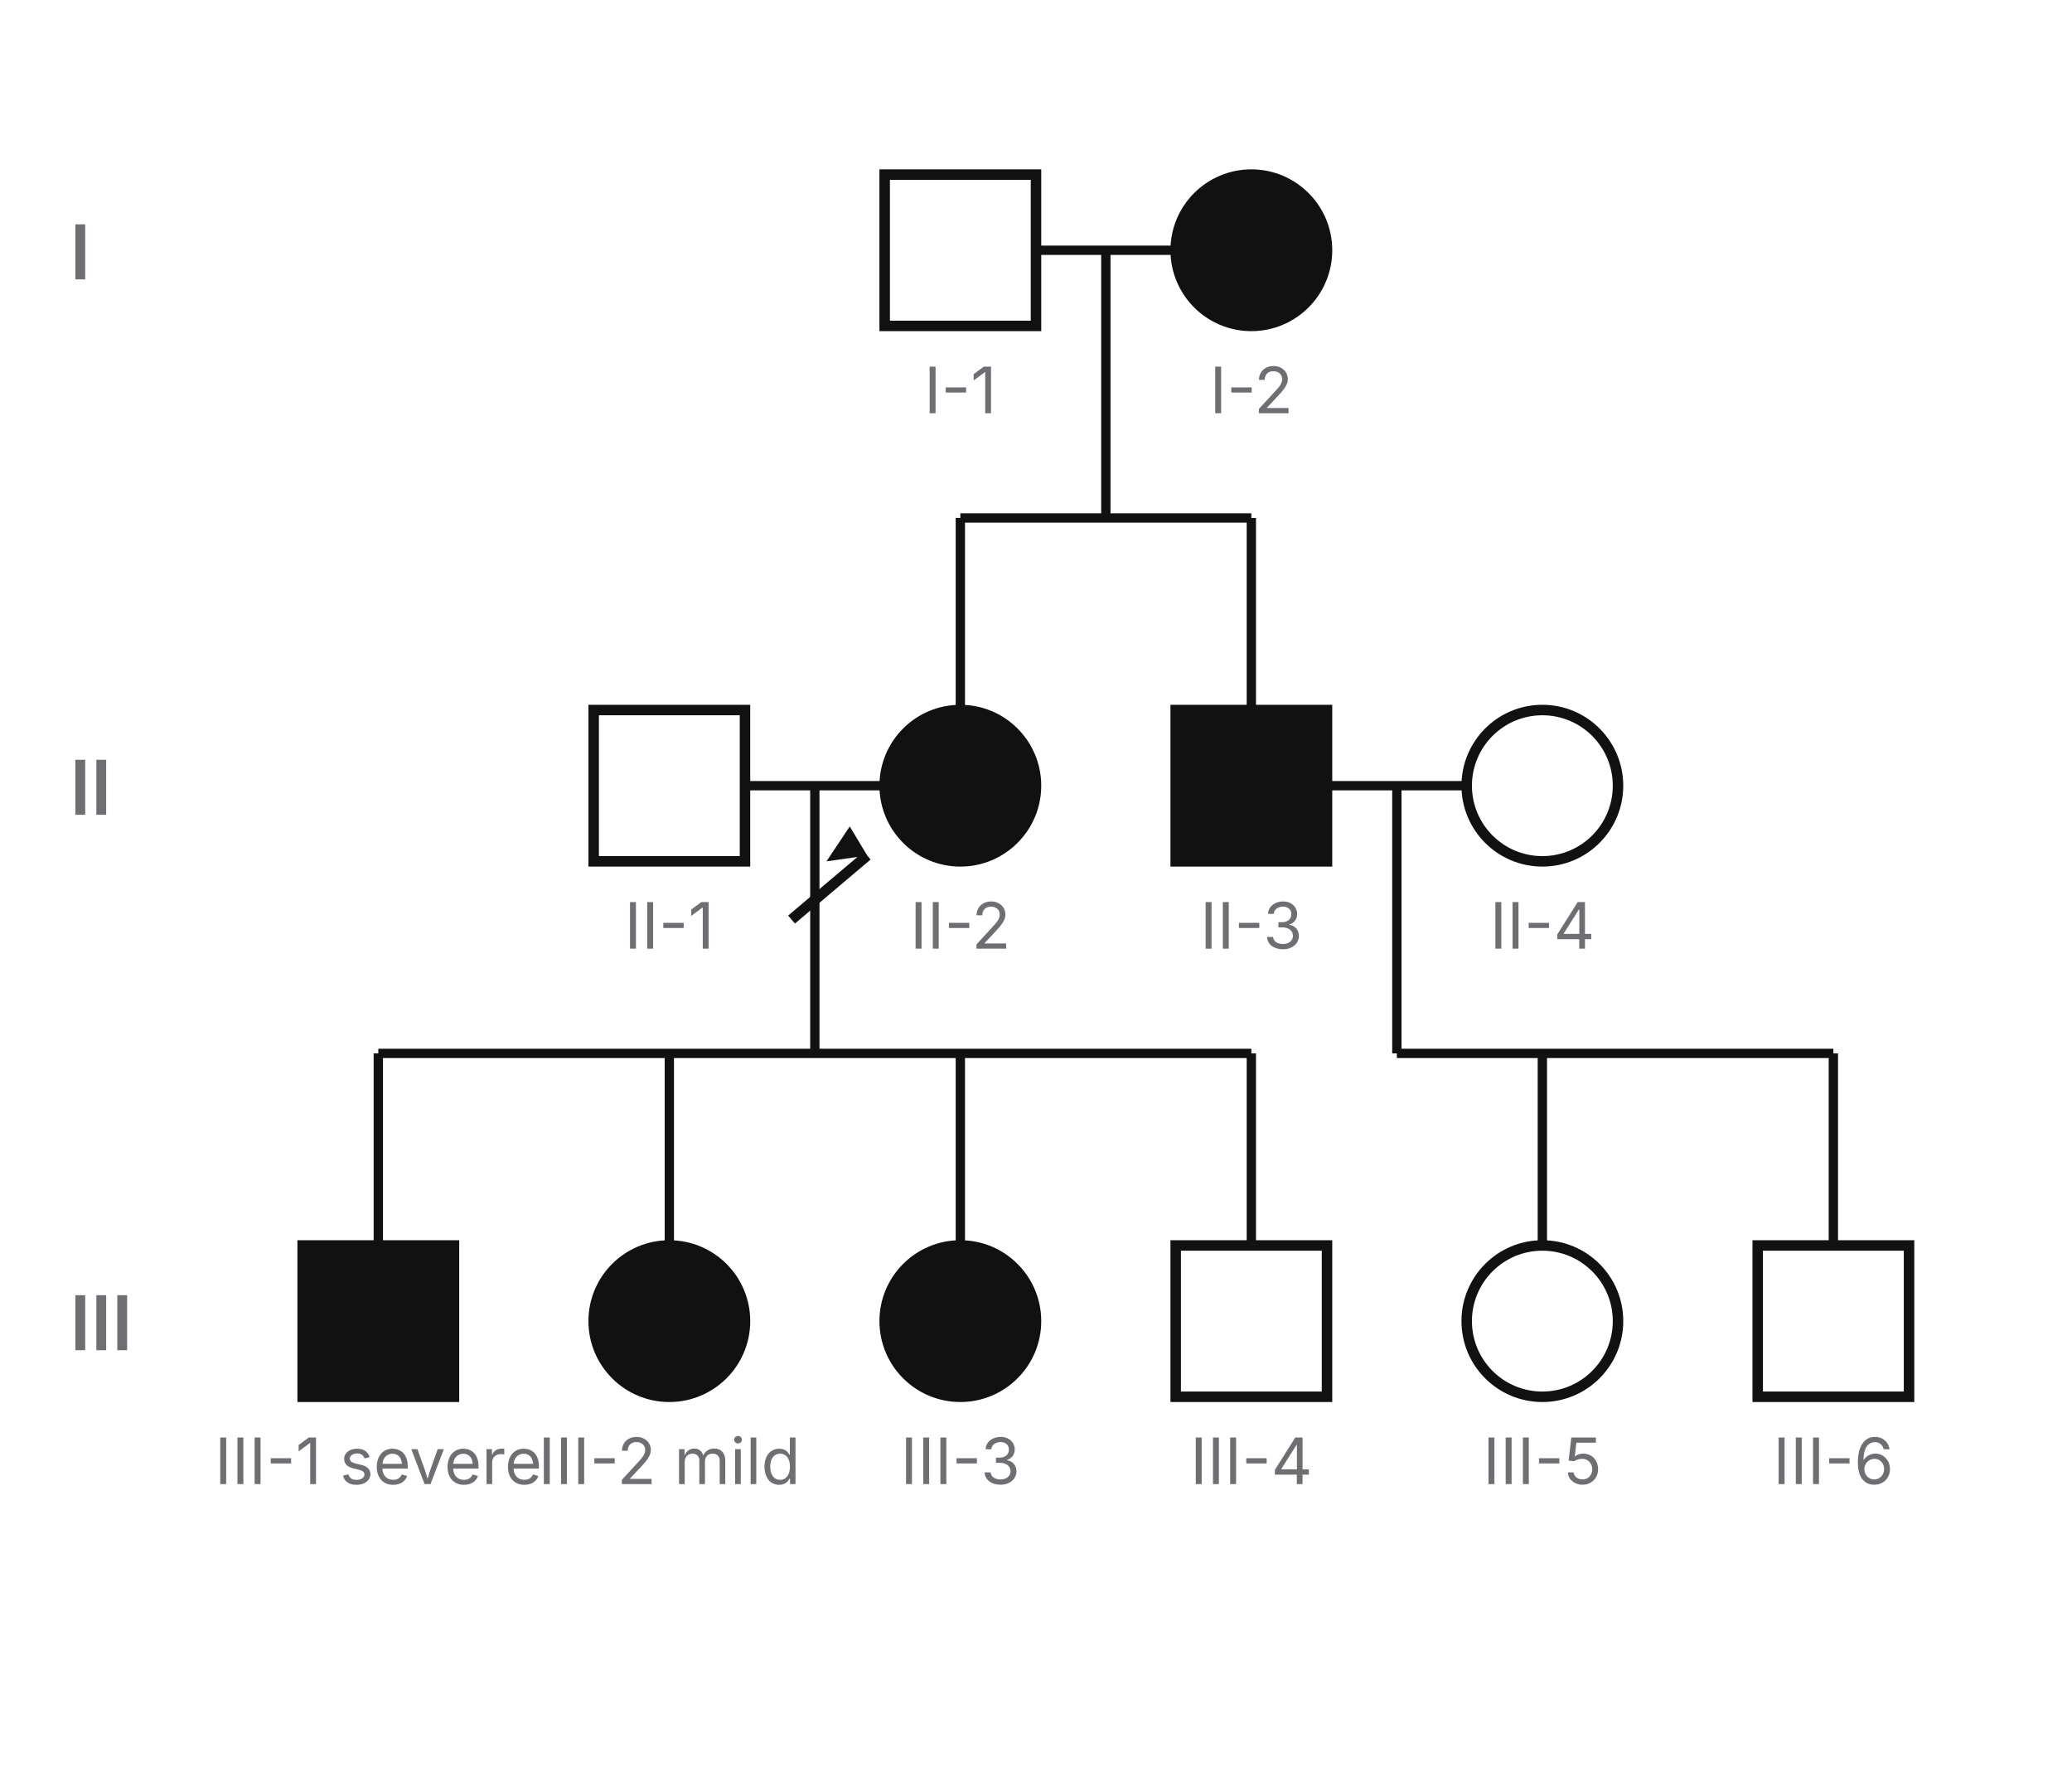
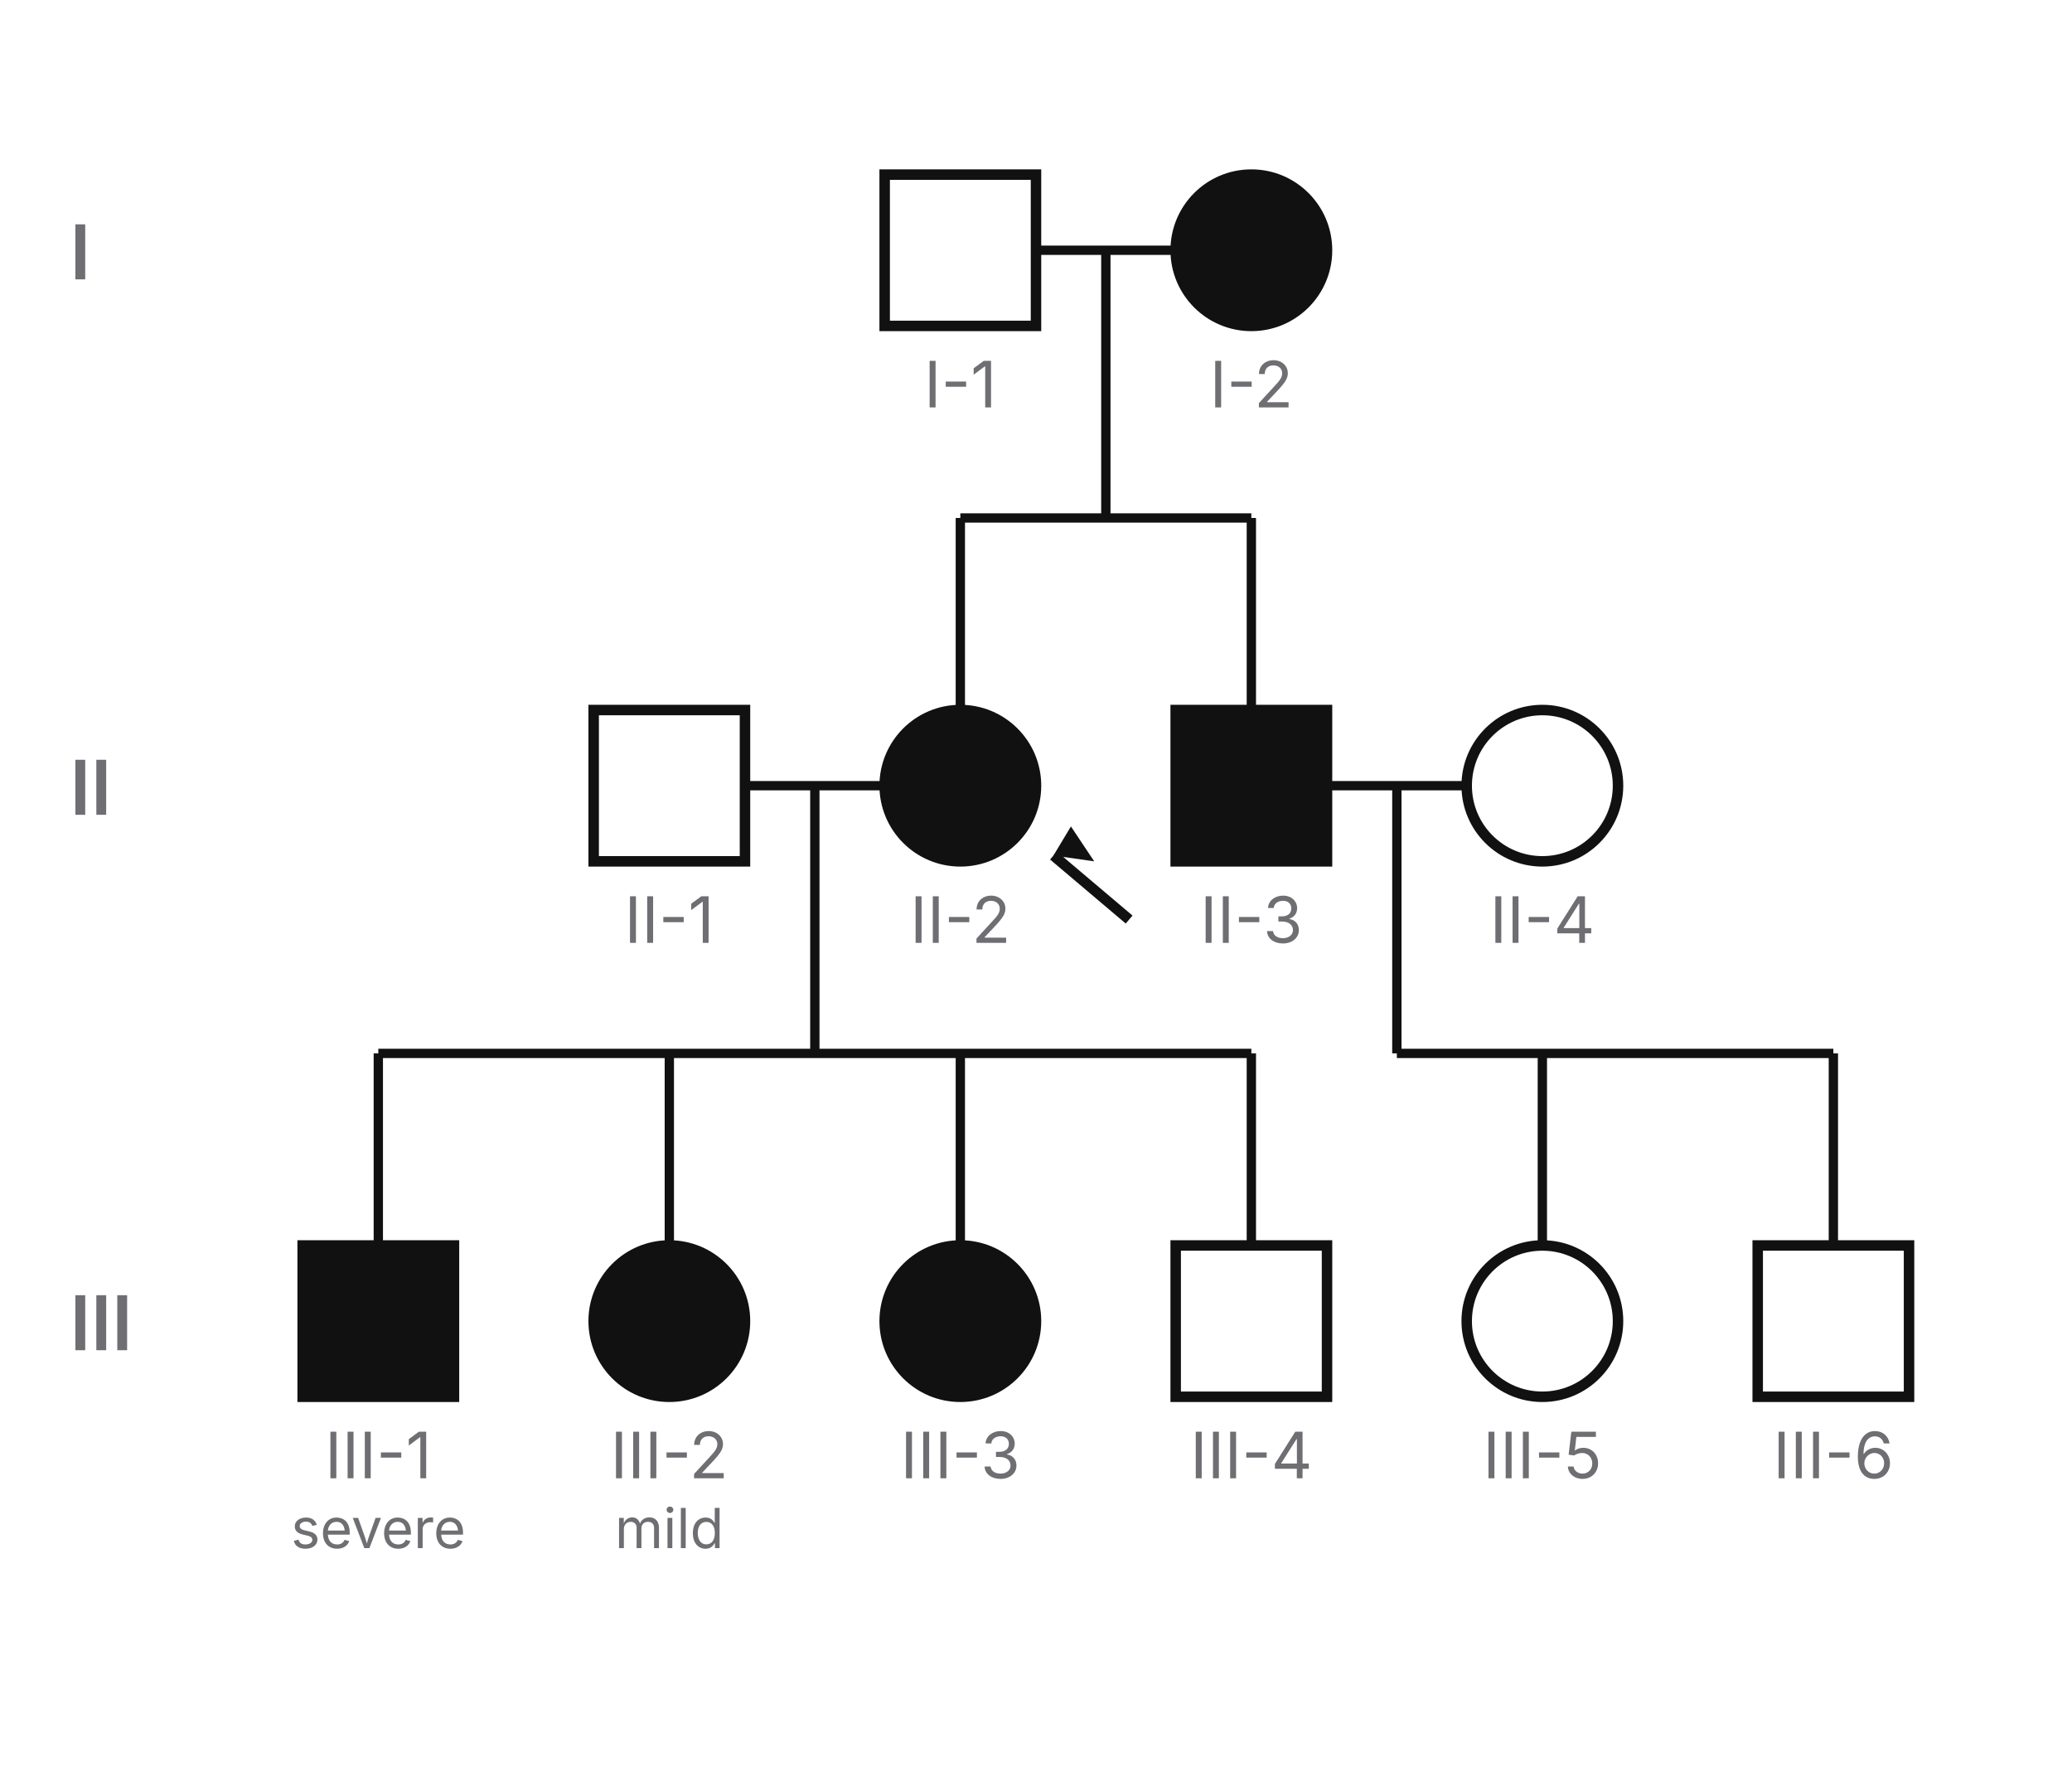
<svg xmlns="http://www.w3.org/2000/svg" viewBox="0 0 356 306" width="100%" style="max-width:356px;height:auto" role="img" aria-label="Pedigree: an affected grandmother has an affected daughter and an affected son. The daughter has three affected children of varying severity and one unaffected child; the son’s two children are unaffected.">
  <text x="12" y="48" font-size="13" font-weight="600" fill="var(--muted, #6e6e73)" font-family="Inter, system-ui, sans-serif">I</text>
  <text x="12" y="140" font-size="13" font-weight="600" fill="var(--muted, #6e6e73)" font-family="Inter, system-ui, sans-serif">II</text>
  <text x="12" y="232" font-size="13" font-weight="600" fill="var(--muted, #6e6e73)" font-family="Inter, system-ui, sans-serif">III</text>
  <line x1="178" y1="43" x2="202" y2="43" stroke="var(--text, #111111)" stroke-width="1.6" />
  <line x1="190" y1="43" x2="190" y2="89" stroke="var(--text, #111111)" stroke-width="1.6" />
  <line x1="165" y1="89" x2="215" y2="89" stroke="var(--text, #111111)" stroke-width="1.6" />
  <line x1="165" y1="89" x2="165" y2="122" stroke="var(--text, #111111)" stroke-width="1.6" />
  <line x1="215" y1="89" x2="215" y2="122" stroke="var(--text, #111111)" stroke-width="1.6" />
  <line x1="128" y1="135" x2="152" y2="135" stroke="var(--text, #111111)" stroke-width="1.6" />
  <line x1="140" y1="135" x2="140" y2="181" stroke="var(--text, #111111)" stroke-width="1.6" />
  <line x1="65" y1="181" x2="215" y2="181" stroke="var(--text, #111111)" stroke-width="1.6" />
  <line x1="65" y1="181" x2="65" y2="214" stroke="var(--text, #111111)" stroke-width="1.6" />
  <line x1="115" y1="181" x2="115" y2="214" stroke="var(--text, #111111)" stroke-width="1.6" />
  <line x1="165" y1="181" x2="165" y2="214" stroke="var(--text, #111111)" stroke-width="1.6" />
  <line x1="215" y1="181" x2="215" y2="214" stroke="var(--text, #111111)" stroke-width="1.6" />
  <line x1="228" y1="135" x2="252" y2="135" stroke="var(--text, #111111)" stroke-width="1.6" />
  <line x1="240" y1="135" x2="240" y2="181" stroke="var(--text, #111111)" stroke-width="1.6" />
  <line x1="240" y1="181" x2="315" y2="181" stroke="var(--text, #111111)" stroke-width="1.6" />
  <line x1="265" y1="181" x2="265" y2="214" stroke="var(--text, #111111)" stroke-width="1.6" />
  <line x1="315" y1="181" x2="315" y2="214" stroke="var(--text, #111111)" stroke-width="1.6" />
  <rect x="152" y="30" width="26" height="26" fill="var(--surface, #ffffff)" stroke="var(--text, #111111)" stroke-width="1.8" />
-   <text x="165" y="71" text-anchor="middle" font-size="11" fill="var(--muted, #6e6e73)" font-family="Inter, system-ui, sans-serif">I-1</text>
+   <text x="165" y="70" text-anchor="middle" font-size="11" fill="var(--muted, #6e6e73)" font-family="Inter, system-ui, sans-serif">I-1</text>
  <circle cx="215" cy="43" r="13" fill="var(--text, #111111)" stroke="var(--text, #111111)" stroke-width="1.8" />
-   <text x="215" y="71" text-anchor="middle" font-size="11" fill="var(--muted, #6e6e73)" font-family="Inter, system-ui, sans-serif">I-2</text>
+   <text x="215" y="70" text-anchor="middle" font-size="11" fill="var(--muted, #6e6e73)" font-family="Inter, system-ui, sans-serif">I-2</text>
  <rect x="102" y="122" width="26" height="26" fill="var(--surface, #ffffff)" stroke="var(--text, #111111)" stroke-width="1.8" />
-   <text x="115" y="163" text-anchor="middle" font-size="11" fill="var(--muted, #6e6e73)" font-family="Inter, system-ui, sans-serif">II-1</text>
+   <text x="115" y="162" text-anchor="middle" font-size="11" fill="var(--muted, #6e6e73)" font-family="Inter, system-ui, sans-serif">II-1</text>
  <circle cx="165" cy="135" r="13" fill="var(--text, #111111)" stroke="var(--text, #111111)" stroke-width="1.8" />
-   <path d="M 136 158 L 149 147" stroke="var(--text, #111111)" stroke-width="1.8" />
-   <path d="M 149 147 l -7 1 l 4 -6 z" fill="var(--text, #111111)" />
-   <text x="165" y="163" text-anchor="middle" font-size="11" fill="var(--muted, #6e6e73)" font-family="Inter, system-ui, sans-serif">II-2</text>
+   <path d="M 194 158 L 181 147" stroke="var(--text, #111111)" stroke-width="1.8" />
+   <path d="M 181 147 l 7 1 l -4 -6 z" fill="var(--text, #111111)" />
+   <text x="165" y="162" text-anchor="middle" font-size="11" fill="var(--muted, #6e6e73)" font-family="Inter, system-ui, sans-serif">II-2</text>
  <rect x="202" y="122" width="26" height="26" fill="var(--text, #111111)" stroke="var(--text, #111111)" stroke-width="1.8" />
-   <text x="215" y="163" text-anchor="middle" font-size="11" fill="var(--muted, #6e6e73)" font-family="Inter, system-ui, sans-serif">II-3</text>
+   <text x="215" y="162" text-anchor="middle" font-size="11" fill="var(--muted, #6e6e73)" font-family="Inter, system-ui, sans-serif">II-3</text>
  <circle cx="265" cy="135" r="13" fill="var(--surface, #ffffff)" stroke="var(--text, #111111)" stroke-width="1.8" />
-   <text x="265" y="163" text-anchor="middle" font-size="11" fill="var(--muted, #6e6e73)" font-family="Inter, system-ui, sans-serif">II-4</text>
+   <text x="265" y="162" text-anchor="middle" font-size="11" fill="var(--muted, #6e6e73)" font-family="Inter, system-ui, sans-serif">II-4</text>
  <rect x="52" y="214" width="26" height="26" fill="var(--text, #111111)" stroke="var(--text, #111111)" stroke-width="1.8" />
-   <text x="65" y="255" text-anchor="middle" font-size="11" fill="var(--muted, #6e6e73)" font-family="Inter, system-ui, sans-serif">III-1 severe</text>
+   <text x="65" y="254" text-anchor="middle" font-size="11" fill="var(--muted, #6e6e73)" font-family="Inter, system-ui, sans-serif">III-1</text>
+   <text x="65" y="266" text-anchor="middle" font-size="9.5" fill="var(--muted, #6e6e73)" font-family="Inter, system-ui, sans-serif">severe</text>
  <circle cx="115" cy="227" r="13" fill="var(--text, #111111)" stroke="var(--text, #111111)" stroke-width="1.8" />
-   <text x="115" y="255" text-anchor="middle" font-size="11" fill="var(--muted, #6e6e73)" font-family="Inter, system-ui, sans-serif">III-2 mild</text>
+   <text x="115" y="254" text-anchor="middle" font-size="11" fill="var(--muted, #6e6e73)" font-family="Inter, system-ui, sans-serif">III-2</text>
+   <text x="115" y="266" text-anchor="middle" font-size="9.5" fill="var(--muted, #6e6e73)" font-family="Inter, system-ui, sans-serif">mild</text>
  <circle cx="165" cy="227" r="13" fill="var(--text, #111111)" stroke="var(--text, #111111)" stroke-width="1.8" />
-   <text x="165" y="255" text-anchor="middle" font-size="11" fill="var(--muted, #6e6e73)" font-family="Inter, system-ui, sans-serif">III-3</text>
+   <text x="165" y="254" text-anchor="middle" font-size="11" fill="var(--muted, #6e6e73)" font-family="Inter, system-ui, sans-serif">III-3</text>
  <rect x="202" y="214" width="26" height="26" fill="var(--surface, #ffffff)" stroke="var(--text, #111111)" stroke-width="1.8" />
-   <text x="215" y="255" text-anchor="middle" font-size="11" fill="var(--muted, #6e6e73)" font-family="Inter, system-ui, sans-serif">III-4</text>
+   <text x="215" y="254" text-anchor="middle" font-size="11" fill="var(--muted, #6e6e73)" font-family="Inter, system-ui, sans-serif">III-4</text>
  <circle cx="265" cy="227" r="13" fill="var(--surface, #ffffff)" stroke="var(--text, #111111)" stroke-width="1.8" />
-   <text x="265" y="255" text-anchor="middle" font-size="11" fill="var(--muted, #6e6e73)" font-family="Inter, system-ui, sans-serif">III-5</text>
+   <text x="265" y="254" text-anchor="middle" font-size="11" fill="var(--muted, #6e6e73)" font-family="Inter, system-ui, sans-serif">III-5</text>
  <rect x="302" y="214" width="26" height="26" fill="var(--surface, #ffffff)" stroke="var(--text, #111111)" stroke-width="1.8" />
-   <text x="315" y="255" text-anchor="middle" font-size="11" fill="var(--muted, #6e6e73)" font-family="Inter, system-ui, sans-serif">III-6</text>
+   <text x="315" y="254" text-anchor="middle" font-size="11" fill="var(--muted, #6e6e73)" font-family="Inter, system-ui, sans-serif">III-6</text>
</svg>
